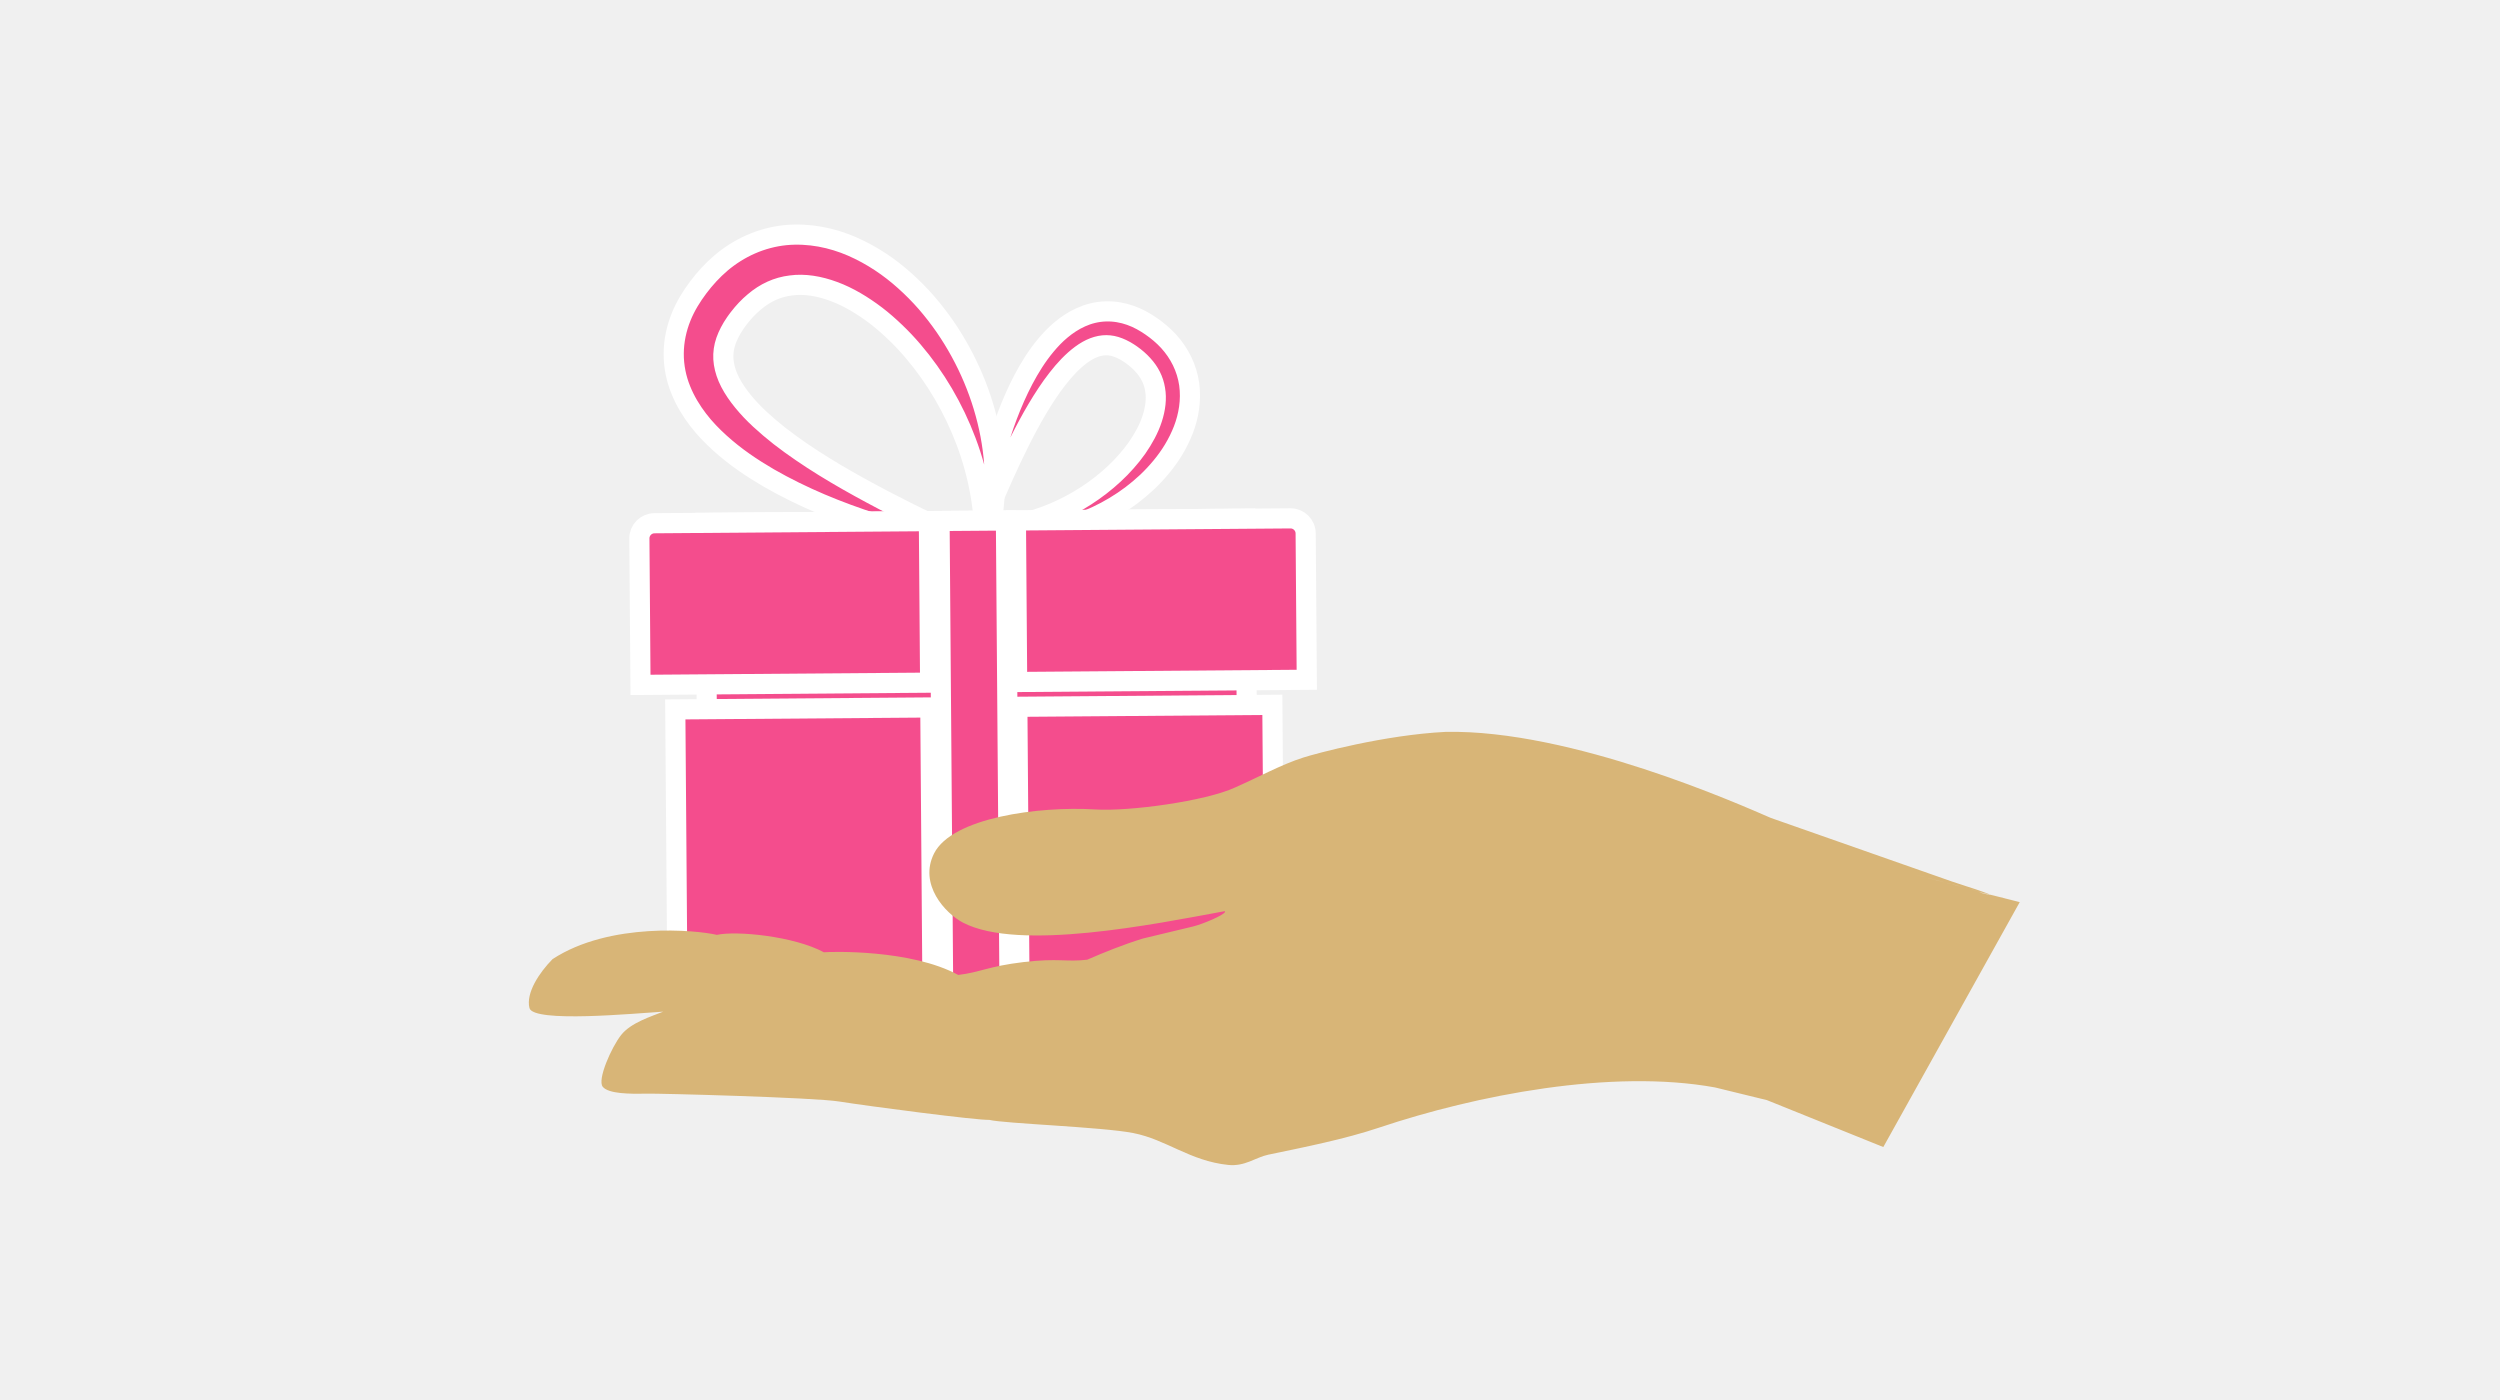
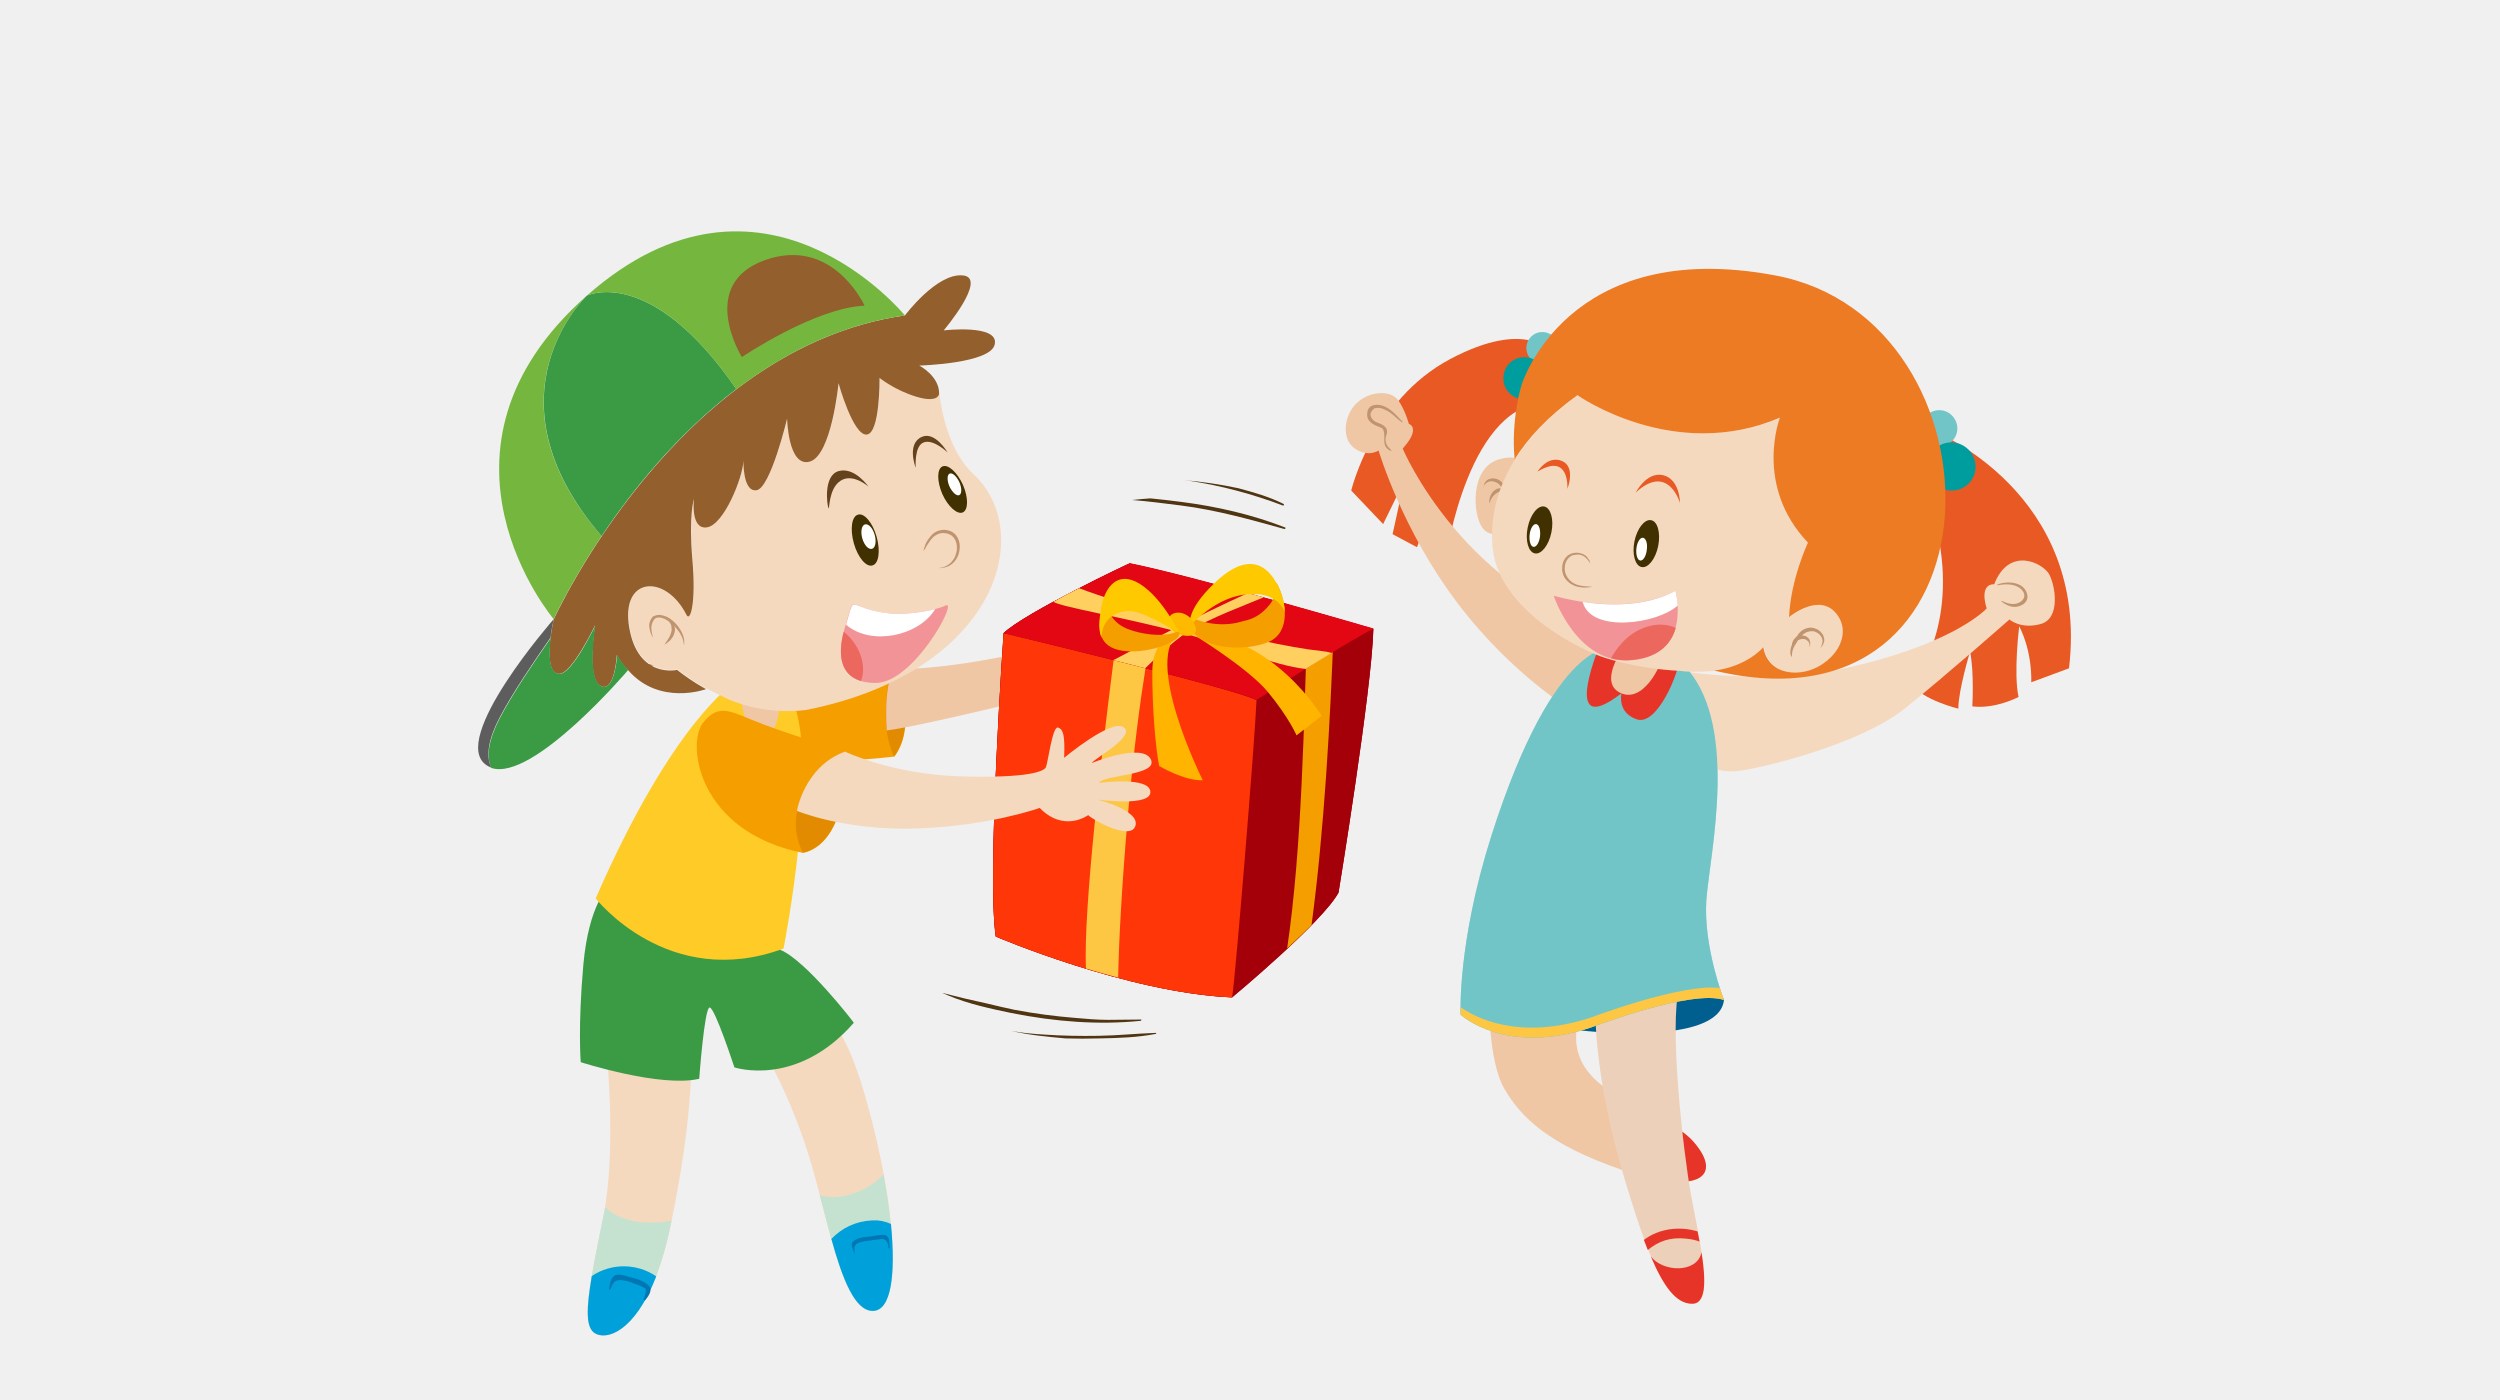
- <svg xmlns="http://www.w3.org/2000/svg" version="1.1" id="Layer_1" viewBox="0 0 768 430" enable-background="new 0 0 768 430" xml:space="preserve">
-   <g>
-     <path fill="#F44D8D" stroke="#FFFFFF" stroke-width="6.189" d="M301.328,162.352c0.343-3.939,0.968-7.843,1.715-11.725   c0.746-3.884,1.661-7.738,2.713-11.57c2.138-7.652,4.845-15.207,8.643-22.478c1.924-3.623,4.113-7.189,6.897-10.52   c1.391-1.663,2.915-3.289,4.693-4.755c1.768-1.469,3.77-2.819,6.062-3.852c2.279-1.042,4.888-1.699,7.545-1.787   c2.66-0.1,5.31,0.374,7.683,1.219c2.373,0.832,4.526,2.083,6.371,3.354c1.883,1.3,3.695,2.812,5.33,4.583   c1.621,1.778,3.046,3.823,4.14,6.067c1.096,2.242,1.848,4.676,2.198,7.133c0.678,4.943-0.159,9.795-1.792,14.032   c-1.657,4.25-3.997,8.024-6.744,11.337c-1.371,1.66-2.829,3.224-4.365,4.683c-1.547,1.45-3.161,2.806-4.832,4.072   c-6.702,5.03-14.34,8.604-22.32,10.457c-3.99,0.913-8.056,1.407-12.097,1.38C309.133,163.964,305.125,163.449,301.328,162.352z    M301.328,162.352c3.949-0.094,7.804-0.537,11.539-1.345c3.731-0.815,7.345-1.963,10.794-3.426   c6.896-2.915,13.211-6.978,18.532-11.921c1.332-1.23,2.594-2.523,3.774-3.869c1.187-1.339,2.305-2.723,3.312-4.16   c2.001-2.878,3.675-5.916,4.672-9.019c1.008-3.091,1.396-6.201,0.892-9.005c-0.449-2.811-1.736-5.346-3.778-7.548   c-1.002-1.114-2.189-2.141-3.508-3.074l-0.477-0.329l-0.526-0.344c-0.324-0.207-0.648-0.401-0.974-0.581   c-0.65-0.363-1.305-0.66-1.946-0.917c-2.585-1.019-4.99-1.009-7.614-0.019c-2.623,0.989-5.266,3.065-7.688,5.542   c-1.213,1.247-2.362,2.617-3.48,4.045c-1.122,1.426-2.193,2.927-3.217,4.477c-4.127,6.203-7.653,13.043-10.961,20.021   C307.368,147.873,304.327,155.056,301.328,162.352z" />
-     <path fill="#F44D8D" stroke="#FFFFFF" stroke-width="6.189" d="M302.473,168.699c-5.755-0.736-11.442-1.885-17.089-3.211   c-5.651-1.323-11.248-2.895-16.804-4.667c-11.093-3.59-22.009-8.008-32.445-14.01c-5.197-3.036-10.297-6.458-15.015-10.738   c-2.355-2.139-4.65-4.471-6.694-7.163c-2.048-2.682-3.91-5.696-5.287-9.118c-1.392-3.405-2.202-7.268-2.171-11.17   c0.011-3.904,0.864-7.762,2.243-11.192c1.362-3.429,3.322-6.512,5.296-9.142c2.02-2.685,4.344-5.251,7.037-7.542   c2.703-2.271,5.786-4.24,9.143-5.709c3.353-1.473,6.966-2.432,10.59-2.8c7.288-0.7,14.353,0.816,20.467,3.464   c6.134,2.681,11.527,6.336,16.223,10.562c2.353,2.109,4.559,4.338,6.606,6.679c2.035,2.354,3.927,4.801,5.684,7.325   c6.977,10.127,11.764,21.541,14.006,33.351c1.101,5.904,1.583,11.896,1.302,17.818   C305.303,157.351,304.308,163.197,302.473,168.699z M302.473,168.699c0.099-5.797-0.322-11.475-1.287-16.999   c-0.972-5.52-2.441-10.886-4.382-16.031c-3.863-10.286-9.445-19.786-16.377-27.882c-1.725-2.026-3.545-3.954-5.449-5.764   c-1.894-1.82-3.854-3.542-5.903-5.104c-4.102-3.104-8.456-5.74-12.947-7.386c-4.473-1.663-9.008-2.415-13.15-1.844   c-4.148,0.491-7.942,2.229-11.292,5.09c-1.692,1.404-3.27,3.084-4.714,4.962l-0.512,0.681l-0.536,0.751   c-0.321,0.462-0.625,0.927-0.909,1.393c-0.571,0.932-1.045,1.874-1.46,2.797c-1.648,3.731-1.776,7.259-0.481,11.164   c1.293,3.905,4.182,7.903,7.669,11.602c1.755,1.853,3.697,3.617,5.724,5.342c2.024,1.73,4.161,3.389,6.372,4.985   c8.85,6.42,18.67,11.995,28.706,17.261C281.604,158.983,291.955,163.869,302.473,168.699z" />
-     <rect x="217.208" y="159.98" transform="matrix(1 -0.0077 0.0077 1 -1.7659 2.3075)" fill="#F44D8D" stroke="#FFFFFF" stroke-width="6.189" width="165.875" height="143.091" />
-     <rect x="227.862" y="221.302" transform="matrix(-0.0077 -1 1 -0.0077 70.1809 532.6422)" fill="#F44D8D" stroke="#FFFFFF" stroke-width="6.189" width="143.026" height="20.395" />
-     <path fill="#F44D8D" stroke="#FFFFFF" stroke-width="6.189" d="M396.415,159.24l-84.327,0.647l0.38,49.622l88.976-0.683   l-0.345-44.973C401.08,161.288,398.979,159.22,396.415,159.24z" />
-     <path fill="#F44D8D" stroke="#FFFFFF" stroke-width="6.189" d="M313.187,302.973l73.696-0.564c2.566-0.02,4.627-2.119,4.607-4.686   l-0.622-81.199l-78.341,0.602L313.187,302.973z" />
-     <path fill="#F44D8D" stroke="#FFFFFF" stroke-width="6.189" d="M196.415,165.424l0.345,44.972l88.975-0.683l-0.38-49.622   l-84.326,0.646C198.464,160.758,196.396,162.859,196.415,165.424z" />
-     <path fill="#F44D8D" stroke="#FFFFFF" stroke-width="6.189" d="M208.07,299.131c0.02,2.564,2.12,4.633,4.685,4.613l73.698-0.564   l-0.659-85.85l-78.346,0.6L208.07,299.131z" />
-   </g>
-   <path fill-rule="evenodd" clip-rule="evenodd" fill="#D8B577" d="M578.553,352.371l41.904-75.234c-72.03-18.961,0.875,0.197,0,0  c-30.345-7.785,8.462,3.066-20.838-6.344c-18.539-6.502-37.091-13.021-55.632-19.533c-9.279-3.996-61.203-27.234-99.93-26.426  c-18.799,0.947-39.807,6.648-43.672,7.879c-6.837,2.174-13.988,6.146-20.986,9.207c-9.067,4.195-32.449,7.4-42.987,6.742  c-17.26-1.064-43.918,2.506-49.465,13.51c-4.782,9.467,3.389,18.422,8.939,21.291c17.19,8.873,58.628,0.459,80.397-3.562  c0.009,0.096,0.016,0.193,0.021,0.291c-0.533,1.018-6.621,3.604-9.632,4.385c-5.19,1.246-10.38,2.494-15.571,3.738  c-5.944,1.826-12.153,4.332-17.099,6.506c-6.518,0.771-8.749-0.557-19.569,0.727c-10.819,1.285-13.378,3.168-20.069,3.957  c-14.593-7.938-39.126-7.154-41.272-6.967c-9.229-4.979-26.953-6.674-32.873-5.344c-6.233-1.48-32.902-4.057-50.485,7.455  c-4.068,4.158-8.209,10.344-7.089,15s32.371,1.668,41.097,1.131c-3.596,1.438-9.966,3.389-12.946,7.191  c-2.98,3.801-7.397,13.768-5.619,15.906c1.779,2.139,8.214,2.201,13.133,2.09c4.077-0.102,51.737,1.178,59.425,2.408  c9.038,1.453,42.733,5.838,46.149,5.648c4.713,1.16,34.545,2.158,44.235,4.047c10.191,1.986,17.363,8.553,29.141,9.793  c5.189,0.555,8.434-2.324,12.386-3.15c11.039-2.303,23.378-4.74,34.034-8.311c29.721-9.957,71.33-18.119,103.166-12.344  c5.327,1.299,10.644,2.6,15.957,3.902" />
-   <path fill-rule="evenodd" clip-rule="evenodd" fill="#D8B577" d="M578.144,353.73" />
+ <svg xmlns="http://www.w3.org/2000/svg" viewBox="0 0 768 430">
+   <style>.a{fill:#F59E00;}.b{fill:#E28B00;}.c{fill:#F0C7A4;}.d{fill:#F4D9BF;}.e{fill:#C5E2D0;}.f{fill:#00A0DB;}.g{fill:#0077B3;}.h{fill:#3B9B45;}.i{fill:#A4000A;}.j{fill:#FDC744;}.k{fill:#FFD060;}.l{fill:#FFB500;}.m{fill:#FFC900;}.n{fill:#BF946F;}.o{fill:#925F2D;}.p{fill:#64421C;}.q{fill:#413000;}.r{fill:#FFF;}.s{fill:#75B73E;}.t{fill:#F29398;}.u{fill:#EC675E;}.v{fill:#E63528;}.w{fill:#E85924;}.x{fill:#72C5C7;}.y{fill:#009D9F;}.z{flood-color:white;flood-opacity:1;}.A{stop-color:#FFF;}.B{fill:#503513;}</style>
+   <path d="M274.8 205.5c0 0 7.6 16.6 0 26.9 0 0-32.6 4.2-36.6-2.6 -4-6.8 3-19.8 3-19.8L274.8 205.5z" class="a" />
+   <path d="M272.2 222.7c0.3 3.6 1.1 6.7 2.4 9.6 0.1 0 0.1 0 0.1 0 7.3-9.8 0.6-25.5 0-26.8 -0.3 0.3-0.5 0.7-0.7 1.1 -0.9 2.1-1.4 4.1-1.6 6.4C272.2 216.3 272 219.5 272.2 222.7z" class="b" />
+   <path d="M274.6 205.6c0 0 21.6 0.4 52-8.5l1.2 14.8c0 0-42.6 10.8-55.4 12.5C272.4 224.3 271.3 210.8 274.6 205.6z" class="c" />
+   <path d="M186.1 320.3c0 0 3.6 32.2-0.8 53.7 -4.4 21.5-6.8 33-2.5 35.6 4.4 2.6 16.7-1.6 23.3-33.6 6.7-32.1 6.2-48.9 6.2-48.9L186.1 320.3z" class="d" />
+   <path d="M185.9 370.8c-0.2 1.1-0.4 2.1-0.6 3.2 -4.4 21.5-6.8 33-2.5 35.6 4.4 2.6 16.7-1.6 23.3-33.6 0.1-0.4 0.1-0.7 0.2-1C198.9 376.3 190.7 375.6 185.9 370.8z" class="e" />
+   <path d="M181.8 392c-1.7 10.1-1.9 15.9 1 17.6 3.5 2.1 12-0.2 18.8-17.5C195.8 388.1 187.9 387.9 181.8 392z" class="f" />
+   <path d="M199.5 395.2c-1.1-1.5-3.9-2.4-5.7-2.8 -1.3-0.3-4.1-1.5-5.3-0.3 -1.1 1.1-1.1 2.4-1.4 3.9 0 0.2 0.2 0.2 0.3 0.1 0.3-0.4 0.5-1 0.7-1.4 0.9-1.9 2.7-1.5 4.3-1.2 1.3 0.3 2.5 0.9 3.8 1.3 0.7 0.3 1.4 0.6 2 1 0.6 0.4-0.3 2.9-0.5 3.3 -0.1 0.3 0.3 0.5 0.5 0.3C199 398.5 200.5 396.5 199.5 395.2z" class="g" />
+   <path d="M234.2 322.1c0.3 0.5 8.9 14.8 14.8 34.7 5.9 19.9 10.1 45.9 19.1 45.9s7.4-28.1 0-57.4c-7.4-29.4-12.5-30.4-12.5-30.4L234.2 322.1z" class="d" />
+   <path d="M264.3 365.8c-3.9 1.7-8.6 2.7-12.5 1.3 4.6 17.6 8.8 35.7 16.3 35.7 7.4 0 7.6-19 3.3-42.1C269.5 362.8 267.1 364.6 264.3 365.8z" class="e" />
+   <path d="M267.9 374.9c-5.3 0.3-9.3 2.4-12.5 5.7 3.4 12.3 7.2 22.1 12.7 22.1 5.7 0 7.1-11.1 5.6-26.7C272 375.2 270.1 374.8 267.9 374.9z" class="f" />
+   <path d="M272.3 379.6c-0.9-0.6-3.7 0.1-4.6 0.2 -1.6 0.2-4.1 0.3-5.4 1.4 -1.4 1.1-0.2 2.3 0.1 3.8 0 0.1 0.1 0.1 0.1 0 0.1-1.1-0.4-2.4 1-3.1 1.3-0.6 3-0.7 4.4-0.9 1-0.1 2-0.3 3-0.4 1.5-0.1 2 1.6 2.1 2.8 0 0.2 0.3 0.1 0.3 0C273.1 382.2 273.5 380.5 272.3 379.6z" class="g" />
+   <path d="M239.7 291.8l-1.5-9.5 -51.1-10c0 0-6.2 5.1-7.9 24.1 -1.7 19-0.8 29.9-0.8 29.9s24.6 7.9 36.4 5.1c0 0 1.6-21.9 3.2-21.9 1.6 0 7.6 18.4 7.6 18.4s19.1 6.4 36.7-13.7C262.4 314.2 247.5 294.9 239.7 291.8z" class="h" />
+   <path d="M308.3 194.5c0 0-5.2 74.9-2.4 93.2 0 0 40.4 17.3 72.6 18.7 0 0 27.8-23.1 32.7-32.2 0 0 10.3-62.8 10.7-81 0 0-54.2-15.9-74.9-20.1C347 173 314.9 188.2 308.3 194.5z" class="i" />
+   <path d="M308.3 194.5c0 0-5.2 74.9-2.4 93.2 0 0 40.4 17.3 72.6 18.7 0 0 27.8-23.1 32.7-32.2 0 0 10.3-62.8 10.7-81 0 0-54.2-15.9-74.9-20.1C347 173 314.9 188.2 308.3 194.5z" class="i" />
+   <path d="M308.3 194.5c0 0-5.2 74.9-2.4 93.2 0 0 40.4 17.3 72.6 18.7 1.1-6.8 7-79.1 7.5-91.3C379.2 211.5 308.3 194.5 308.3 194.5z" fill="#FF3607" />
+   <path d="M351.9 205.3c-3.3-0.8-6.6-1.7-9.8-2.5 -3.8 29.7-9.3 76.8-8.5 94.7l0 0c3.2 1 6.5 1.9 9.9 2.8 0.2-10.4 1-26.8 3-50C348.3 229.8 350.3 215.3 351.9 205.3z" class="j" />
+   <path d="M401.6 191c-1 29.9-1.6 69.6-6.2 100.4 2.6-2.4 5.1-4.9 7.5-7.2 3.9-29 5.8-63.2 6.8-91.1C407.6 192.5 403.9 191.7 401.6 191z" class="a" />
+   <path d="M308.3 194.5c0 0 70.9 17 77.7 20.5 0 0 28-18 36-21.9 0 0-54.2-15.9-74.9-20.1C347 173 314.9 188.2 308.3 194.5z" fill="#E30613" />
+   <path d="M406 200c-20.5-2.1-62.3-14.6-74.5-19.3 -2.6 1.3-5.3 2.7-7.9 4.2 3 1.7 21.1 4.6 39.9 9.6 13.9 3.8 27.9 10 37.6 11l0 0c2.6-1.6 5.4-3.3 8-4.9C408.1 200.3 407.1 200.1 406 200z" class="k" />
+   <path d="M383.3 182.2c-16.4 7.5-30.8 15.1-41.3 20.6 3.4 0.8 6.4 1.6 9.8 2.5 0.5-0.4 7.9-8 13.2-11.3 6.6-4.1 17.5-8.1 23.2-10.5C386.7 183.1 385 182.6 383.3 182.2z" class="k" />
+   <path d="M356.1 235.3c0 0 7.6 4.6 13.4 4.4 0 0-19.1-38.1-6.7-45.9 0 0-8.6 1.1-8.8 12.1C353.9 216.9 355 230.1 356.1 235.3z" class="l" />
+   <path d="M365.1 194c0 0 18.1 10.9 24.5 18.7 6.4 7.8 8.7 13.2 8.7 13.2l7.7-6C406 220 391.3 194.9 365.1 194z" class="l" />
+   <path d="M392.1 178.9c0 2.5-0.4 4.9-2.2 7 -2.1 2.6-4.7 4.3-8 4.9 -5.3 1.7-11.1 1.1-16.2-1.2 -0.2 1.2 0 1.8 0 1.8 1.1 8.2 16.6 9 24 5.8C396.5 194.3 395.4 184.9 392.1 178.9z" class="a" />
+   <path d="M384.3 182.5c5.5-0.2 8.9 2 10.4 5.5 -0.1-3.7-1.6-7.6-3.5-10.4 -4-5.7-9.9-6.5-18.4 1.8s-7.1 12.1-7.1 12.1C365.8 192.9 373 182.8 384.3 182.5z" class="m" />
+   <path d="M361.8 188.2c2-0.1 4.7 1.4 5.5 4.6 0.8 3.1-3.7 3.1-6.3 1.4C358.4 192.5 357.9 188.4 361.8 188.2z" fill="#FFBA00" />
+   <path d="M362 193.9c-3.9 1.8-9.7 1.2-13.9-0.1 -4.5-1.3-7.2-3.8-8.2-8.4 -0.2-1.1-0.3-2.2-0.1-3.2 -0.5 1.1-0.9 2.4-1.2 3.6 -0.9 5.1-2.5 12.1 5.1 13.9 7.5 1.8 20.1-2.6 18.5-5.5C362.1 194.2 362.1 194.1 362 193.9z" class="a" />
+   <path d="M362.1 194.2c0 0-4.9-10.4-11.9-14.8 -7-4.4-10.7 1.3-11.7 6.4 -0.6 3.2-1.4 7.2-0.1 10.1 0-0.2 0-0.4 0-0.6 0.4-5.1 4.4-8 9.5-7.5C352.2 188.2 362.5 194.9 362.1 194.2z" class="m" />
+   <path d="M206.5 198.1c0 0 0.1 0.8-0.3 1.9 -0.1 0.3-0.2 0.6-0.4 0.9 -0.2 0.3-0.3 0.6-0.6 0.9 -0.2 0.3-0.5 0.6-0.8 0.9 -0.3 0.3-0.6 0.5-0.9 0.8 -0.3 0.2-0.7 0.4-1.1 0.6 -0.4 0.1-0.7 0.3-1.1 0.4 -0.4 0.1-0.7 0.1-1 0.2 -0.3 0-0.7 0-0.9 0 -0.6 0-1.1-0.1-1.4-0.1 -0.3-0.1-0.5-0.1-0.5-0.1s0.2 0 0.5-0.1c0.3-0.1 0.8-0.1 1.3-0.3 0.3-0.1 0.6-0.1 0.9-0.2 0.3-0.1 0.6-0.2 0.9-0.3 0.3-0.1 0.6-0.3 0.9-0.4 0.3-0.2 0.6-0.3 0.9-0.5 0.3-0.2 0.6-0.4 0.8-0.6 0.1-0.1 0.3-0.2 0.4-0.3 0.1-0.1 0.2-0.2 0.3-0.4 0.2-0.2 0.4-0.5 0.6-0.7 0.2-0.3 0.3-0.5 0.5-0.7C206.2 198.9 206.5 198.1 206.5 198.1z" class="n" />
+   <path d="M225.3 210c0 0-18.7 11.8-42.3 66 0 0 22.2 28.5 57.7 15.4 0 0 11.9-60 1.9-78.3L225.3 210z" fill="#FECB27" />
+   <path d="M227.1 211.8c0 0 1.6 14.6 6.2 15.1 6.5 0.8 6.5-14 6.5-14L227.1 211.8z" class="c" />
+   <path d="M298.9 145.5c-9-8.4-10.3-24.7-10.3-24.7s-0.3 2.9-6.9 0.9c-6.7-2-11.4-5.8-11.4-5.8s0.2 17.1-4 17.4c-4.2 0.2-8.6-15.8-8.6-15.8s-2.1 22.2-8.8 24.1c-6.7 2-7-13.2-7-13.2s-5.1 21.3-9.4 22c-4.3 0.6-4-9.1-4-9.1 -0.2 5.2-6 19.7-11.2 20.5 -5.2 0.8-4-8.8-4-8.8s-1.7 5.1-0.5 18.7c1.2 13.7-0.7 19.2-1.8 17 -6.4-12.7-20.3-11.8-17.6 3.9 2.7 15.8 14.7 13 14.7 13 4.7 3.7 8.9 5.9 8.9 5.9l6.7 3.3c0 0 10.5 5 24 3.3C306.2 206.4 318.5 163.6 298.9 145.5z" class="d" />
+   <path d="M289.9 101.5c0 0 13.8-16.3 5.8-16.9 -8-0.7-17.7 12.3-17.7 12.3 -70.1 10-107.9 93.4-107.9 93.4s-3.8 16.4 1.6 16.7c3.9 0.2 11.1-14.9 11.1-14.9s-2.7 15.9 1.5 18.5c4.5 2.8 5.2-9.4 5.2-9.4s1.1 2.4 3.4 4.6c9.6 11.2 24 5.9 24 5.9s-4.2-2.2-8.9-5.9c0 0-12 2.8-14.7-13 -2.7-15.8 11.2-16.6 17.6-3.9 1.1 2.2 3-3.3 1.8-17 -1.2-13.7 0.5-18.7 0.5-18.7s-1.2 9.6 4 8.8c5.2-0.8 11-15.3 11.2-20.5 0 0-0.3 9.7 4 9.1 4.3-0.6 9.4-22 9.4-22s0.3 15.1 7 13.2c6.7-2 8.8-24.1 8.8-24.1s4.4 16 8.6 15.8c4.2-0.2 4-17.4 4-17.4s4.7 3.8 11.4 5.8c6.7 2 6.9-0.9 6.9-0.9 0.1-5.5-6.1-8.7-6.1-8.7s22.2-0.6 23.2-6.6C306.8 99.5 289.9 101.5 289.9 101.5z" class="o" />
+   <path d="M283.6 169.5c0 0 0.1-0.4 0.3-1.1 0.2-0.7 0.5-1.7 1.3-2.8 0.4-0.5 0.8-1.1 1.4-1.6 0.6-0.5 1.3-0.9 2.2-1.1 0.9-0.2 1.8-0.2 2.7 0.1 0.4 0.1 0.9 0.3 1.3 0.6 0.4 0.3 0.8 0.6 1 1 0.6 0.8 0.9 1.7 1 2.6 0.1 0.9 0 1.8-0.2 2.6 -0.4 1.6-1.4 3-2.5 3.7 -1.1 0.8-2.2 0.9-3 1 -0.4 0-0.7 0-0.9 0 -0.2 0-0.3 0-0.3 0s0.1 0 0.3 0c0.2 0 0.5 0 0.8-0.1 0.7-0.1 1.7-0.4 2.7-1.2 0.5-0.4 0.9-0.9 1.3-1.5 0.4-0.6 0.6-1.3 0.8-2 0.2-0.7 0.2-1.5 0.1-2.3s-0.4-1.5-0.8-2.1c-0.2-0.3-0.5-0.5-0.8-0.8 -0.3-0.2-0.6-0.3-1-0.5 -0.7-0.2-1.5-0.3-2.2-0.2 -0.7 0.1-1.3 0.4-1.9 0.8 -0.6 0.4-1 0.9-1.4 1.4 -0.7 1-1.3 1.9-1.6 2.6C283.7 169.1 283.6 169.5 283.6 169.5z" class="n" />
+   <path d="M200.7 196c0 0-0.2-0.3-0.5-0.8 -0.2-0.5-0.6-1.3-0.7-2.4 -0.1-0.5-0.1-1.1 0.1-1.7 0.2-0.6 0.5-1.2 1-1.7l0.1-0.1 0 0 0.1 0 0.1 0 0.2-0.1c0.2-0.1 0.4-0.2 0.6-0.2 0.4-0.1 0.8-0.1 1.1-0.1 0.7 0.1 1.4 0.3 2.1 0.6 2.5 1.3 4.2 3.7 4.9 5.6 0.4 1 0.4 1.8 0.4 2.4 0 0.3 0 0.5-0.1 0.7 0 0.2 0 0.2 0 0.2s0-0.3-0.1-0.9c0-0.3-0.1-0.6-0.2-1 -0.1-0.4-0.3-0.8-0.5-1.2 -0.4-0.9-1.1-1.8-1.9-2.7 -0.8-0.9-1.8-1.7-2.9-2.3 -0.5-0.3-1.1-0.5-1.7-0.6 -0.3 0-0.6 0-0.8 0 -0.1 0-0.2 0.1-0.3 0.1l-0.2 0.1 -0.1 0c0 0 0 0 0 0l0 0 -0.1 0.1c-0.4 0.3-0.7 0.8-0.9 1.3 -0.2 0.5-0.3 1-0.3 1.5 0 1 0.2 1.8 0.3 2.3C200.6 195.7 200.7 196 200.7 196z" class="n" />
+   <path d="M204.1 198c0 0 0.4-0.5 0.9-1.3 0.5-0.7 1.1-1.8 1.3-2.9 0-0.3 0.1-0.5 0-0.8 0-0.3-0.1-0.5-0.1-0.8 0-0.3-0.2-0.5-0.3-0.7 -0.1-0.2-0.3-0.4-0.4-0.6 -0.1-0.2-0.2-0.4-0.4-0.5 -0.1-0.1-0.2-0.3-0.3-0.4 -0.2-0.2-0.3-0.3-0.3-0.3s0.1 0.1 0.4 0.2c0.2 0.1 0.6 0.3 1 0.6 0.2 0.2 0.4 0.3 0.6 0.6 0.2 0.2 0.4 0.5 0.5 0.8 0.1 0.3 0.3 0.6 0.3 1 0.1 0.4 0 0.7 0 1.1 -0.1 0.3-0.2 0.7-0.3 1 -0.1 0.3-0.3 0.6-0.5 0.9 -0.2 0.3-0.4 0.5-0.5 0.7 -0.2 0.2-0.4 0.4-0.6 0.5C204.7 197.8 204.1 198 204.1 198z" class="n" />
+   <path d="M266.8 149.5c0 0-4.2-6.1-9.1-4.8 -4.9 1.3-3.6 10.6-3.2 11.4 0.4 0.8-0.1-5.9 3.7-8.4C262 145.2 266.8 149.5 266.8 149.5z" class="p" />
+   <path d="M281.3 143.7c0 0-2.9-7.4 1.9-9.5 4.1-1.8 7.9 4.8 7.9 4.8s-4.3-4.2-7.3-3.1C280.8 136.9 281.3 143.7 281.3 143.7z" class="p" />
+   <path d="M269.3 164.9c1.2 4.3 0.7 8.3-1.3 8.8 -1.9 0.6-4.5-2.5-5.7-6.8 -1.2-4.3-0.7-8.3 1.3-8.8C265.5 157.5 268.1 160.6 269.3 164.9z" class="q" />
+   <path d="M268.7 164.3c0.6 2.1 0.2 4-0.8 4.3 -1.1 0.3-2.4-1.1-3-3.2 -0.6-2.1-0.2-4 0.8-4.3C266.8 160.8 268.1 162.2 268.7 164.3z" class="r" />
+   <path d="M295.8 148.9c1.7 3.9 1.7 7.7 0 8.5 -1.7 0.8-4.6-1.8-6.3-5.6 -1.7-3.9-1.7-7.7 0-8.5C291.2 142.5 294 145 295.8 148.9z" class="q" />
+   <path d="M294.7 148.1c0.8 1.8 0.8 3.6 0 4 -0.8 0.4-2.1-0.8-3-2.6 -0.8-1.8-0.8-3.6 0-4C292.5 145.1 293.8 146.2 294.7 148.1z" class="r" />
+   <path d="M180.3 90.8c-54 47.7-10.2 99.4-10.2 99.4s5-11 14.7-25.5C147.6 121.6 180.3 90.8 180.3 90.8z" class="s" />
+   <path d="M180.3 90.8c0 0-32.6 30.7 4.5 73.9 9.4-14.1 23.3-31.4 41.4-45.2C199.8 81.2 180.3 90.8 180.3 90.8z" class="h" />
+   <path d="M180.3 90.8c0 0 19.6-9.6 45.9 28.8 14.6-11.1 31.9-19.9 51.8-22.7C277.9 96.9 234.3 43.1 180.3 90.8z" class="s" />
+   <path d="M227.9 109.7c0 0 22.3-15.1 37.7-15.8 0 0-9.7-21.4-30.6-14C214.1 87.4 227.9 109.7 227.9 109.7z" class="o" />
+   <path d="M193 205.8c-2.3-2.3-3.4-4.6-3.4-4.6s-0.8 12.1-5.2 9.4c-4.1-2.6-1.5-18.5-1.5-18.5s-7.2 15.2-11.1 14.9c-3.3-0.2-3.2-6.3-2.6-11 -5.1 7.3-11.6 16.9-15.5 24.3 -3.4 6.4-4.5 11.9-2.8 15.6C163.7 240.3 193 205.8 193 205.8z" class="h" />
+   <path d="M153.6 220.2c3.9-7.4 10.4-17 15.5-24.3 0.4-3.1 1-5.7 1-5.7s-32.5 37.1-20.6 44.9c0.4 0.3 0.9 0.5 1.4 0.7C149.1 232.1 150.2 226.6 153.6 220.2z" fill="#5D5D5D" />
+   <path d="M273.6 188.5c3.9 0.4 12.9-0.6 16.9-2.5 4-1.9-9.8 23.8-21.5 23.8 -11.7 0-11.9-9.1-9.4-17.2C263.1 181.1 259.4 187.1 273.6 188.5z" class="t" />
+   <path d="M287.3 187.1c-4.5 1.2-10.6 1.7-13.6 1.4 -13.9-1.4-10.7-7-13.8 3.4C267.5 198.5 282.2 195.5 287.3 187.1z" class="r" />
+   <path d="M264.5 209.2c2-5.2-0.9-11.7-5.3-15.1C257.5 200.5 257.8 207.2 264.5 209.2z" class="u" />
+   <path d="M259.6 230.9c0 0-15.3-4.7-24.9-8.3 -9.7-3.6-13.5-7.1-18.7-0.6s-1.6 33.5 30.6 40C246.6 262 260.9 260.9 259.6 230.9z" class="a" />
+   <path d="M245.2 247.6c-1.4 5.3-0.7 10.1 1.4 14.3 0 0 0 0 0 0 0 0 14.1-1.1 13-30.8C252.2 233.4 247.2 240.2 245.2 247.6z" class="b" />
+   <path d="M259.6 230.9c0 0 14.5 7 35.6 7.6s25.5-1.6 26.1-2.8 2-12.7 3.7-12.2c1.6 0.5 2.2 2.2 1.9 9.3 0 0 14.5-12.1 18.3-9.4 3.8 2.8-9.2 9.7-9.8 11 0 0 15.4-6.3 18.1-1.2 2.6 5.1-14.3 4.7-15.9 7.3 0 0 15.5-2.1 15.8 2.7 0.3 4.8-16.4 2.4-16.4 2.4s13.3 3.3 11.8 8.1c-1.5 4.8-13.7-2.2-14.5-3.3 0 0-7.4 5.5-14.9-2.2 0 0-15.3 5.5-37.5 6.3 -22.3 0.8-37.1-5.4-37.1-5.4S247.1 235.4 259.6 230.9z" class="d" />
+   <path d="M507.9 300.7c-8.6 2.7-47.9 11.9-21.8 15.9 0 0 42 4.9 43.5-9.4 0 0 0-0.1-0.1-0.3C527.3 302.8 521.9 296.2 507.9 300.7z" fill="#005F8F" />
+   <path d="M457.4 306.3c0 0-0.3 19.7 4.8 28.3s13.2 16.9 36.1 24.8c22.9 7.9 31.4 2.4 21.9-8.6 -9.5-10.9-40.8-14.2-35.4-37.1L457.4 306.3z" class="c" />
+   <path d="M520.3 350.8c-2.3-2.7-6-4.9-10-7 0.3 0.4 0.5 0.9 0.8 1.4 1.3 2.7 3.2 6.9 1.8 9.9 -2.1 4.8-7.2 6-11.9 5.1C521.8 366.8 529.4 361.3 520.3 350.8z" class="v" />
+   <path d="M490.1 311c0 0-0.3 19 7.9 47.5 8.3 28.5 13.9 41.6 21.5 42 7.6 0.5 2.5-19.5 0-33.3 -2.5-13.9-6.8-52.4-3.6-63.9L490.1 311z" fill="#EDD0B9" />
+   <path d="M517.8 380.5c1.5 0.1 2.9 0.4 4.3 0.9 -0.2-1-0.4-2.1-0.6-3.1 -5.5-1.7-11.9-0.9-16.5 2.6 0.4 1.1 0.8 2.1 1.2 3.1C509.5 381.3 513.1 380 517.8 380.5z" class="v" />
+   <path d="M522.7 384.7c-1.3 6.6-12.1 6.1-15.6 1.2 4.1 9.7 7.9 14.4 12.4 14.6C524.2 400.9 524.1 393.6 522.7 384.7z" class="v" />
+   <path d="M495.7 198.9c0 0-17.8-3.9-37.5 57.7 -10.6 33.3-9.5 55.1-9.5 55.1s13.7 12.8 40.2 3.9c0 0 30.7-11.8 40.7-8.4 0 0-6.4-16.5-5.4-30.8 1.1-14.4 10.6-55.5-7.6-72.7C516.7 203.6 503.8 197.8 495.7 198.9z" style="fill:#72C5C7;opacity:0.5" />
+   <path d="M476.6 108.3c0 0-7.3-10.6-31.1 2 -23.8 12.6-30.4 40.4-30.4 40.4l9.8 10.3 6.5-13.3 -3.6 16.4 7.5 4 3.3-9.2 -0.8 10.4 6.4 2c0 0 7-49.2 32.4-47.6L476.6 108.3z" class="w" />
+   <path d="M593.8 132.3c0 0 48.2 18.9 41.8 73l-11.6 4.3c0 0 0.5-9-3.7-17.2 0 0-1.8 14.5-0.2 21.7 0 0-7.1 3.8-14.2 2.9 0 0 0.6-10.6-0.7-16.8 0 0-3.6 11.8-3.6 17.5 0 0-10.8-2.6-14.4-7.5 0 0 13.7-15.4 8.5-44.2C595.7 166 600.3 152 593.8 132.3z" class="w" />
+   <path d="M601.3 131.6c0 3.1-2.5 5.5-5.6 5.5 -3.1 0-5.5-2.5-5.5-5.6 0-3.1 2.5-5.5 5.6-5.5C598.8 126 601.3 128.6 601.3 131.6z" class="x" />
+   <path d="M606.9 143.4c0 4.1-3.4 7.4-7.5 7.3 -4.1 0-7.4-3.4-7.3-7.5 0-4.1 3.4-7.4 7.5-7.3C603.6 136 606.9 139.3 606.9 143.4z" class="y" />
+   <circle cx="473.8" cy="106.9" r="4.9" class="x" />
+   <path d="M462 114.8c-0.8 3.5 1.4 7 4.9 7.7 3.5 0.8 7-1.4 7.7-4.9 0.8-3.5-1.4-7-4.9-7.7C466.2 109.1 462.7 111.3 462 114.8z" class="y" />
+   <path d="M516.1 206.1c0 0-1.1 9.4 1.1 18.4 2.2 9 8.5 13.4 17.2 12.3 8.6-1.2 37.5-8.5 50.7-19.1 13.2-10.6 32.2-27.4 32.2-27.4s3.4 3.1 9.6 1.4c6.2-1.7 4.5-11.8 2.6-15.3 -2-3.5-12.3-8.7-16.9 3.1 0 0-4.7-0.6-2.3 7.4 0 0-8.9 10.1-40.1 17.6C543.9 210.9 516.1 206.1 516.1 206.1z" class="d" />
+   <path d="M622.7 182.4c-1-3.7-6-4-9-2.9 -0.2 0.1-0.1 0.4 0.1 0.3 2.3-0.5 5.4-0.5 7.2 1.3 1.4 1.4 1.1 3.1-0.7 4 -1.7 0.9-3.7 0.3-5.3-0.5 -0.1-0.1-0.2 0.1-0.1 0.2 1.5 1.2 3.5 2.1 5.4 1.4C622 185.7 623.3 184.3 622.7 182.4z" class="n" />
+   <path d="M484.3 219.1c0 0-19.2-10.9-36.6-33.9 -17-22.4-24.1-46.5-24.2-46.8 0 0-3.2 2.2-7.3-0.6 -4.1-2.8-3.5-10 0.5-13.9 4-3.9 10.5-4.1 12.8-1 2.2 3.1 3.3 7.3 3.3 7.3s3.9 1.2-1.9 7.6c0 0 18.7 44.7 67.2 57.8L484.3 219.1z" class="c" />
+   <path d="M430.8 129.5c-1.7-1.8-3.9-4.4-6.5-5 -2.3-0.5-4.3 0.2-4.3 2.8 -0.1 2.5 2.5 3.4 4.3 4.1 1.4 0.6 0.8 3.5 1 4.7 0.2 1.2 0.8 1.9 1.9 2.4 0.1 0.1 0.3-0.1 0.2-0.2 -1.2-1.1-2-2.2-1.7-3.9 0.1-0.6 0.4-1.1 0.4-1.7 0.1-1.2-0.9-2-1.8-2.4 -1-0.5-1.7-0.5-2.5-1.3 -1.2-1.3-1-2.5 0.5-3.6 1.1-0.2 2.1-0.1 3 0.4 2.1 0.8 3.5 2.6 5.3 3.9C430.8 129.8 431 129.6 430.8 129.5z" class="n" />
+   <path d="M495.7 198.9c0 0-17.8-3.9-37.5 57.7 -10.6 33.3-9.5 55.1-9.5 55.1s13.7 12.8 40.2 3.9c0 0 30.7-11.8 40.7-8.4 0 0-6.4-16.5-5.4-30.8 1.1-14.4 10.6-55.5-7.6-72.7C516.7 203.6 503.8 197.8 495.7 198.9z" class="x" />
+   <path d="M489 312.5c-22.9 7.6-36.5-0.4-40.3-3.1 0 1.5 0 2.3 0 2.3s13.7 12.8 40.2 3.9c0 0 30.7-11.8 40.7-8.4 0 0-0.5-1.4-1.3-3.7C516.4 302.1 489 312.5 489 312.5z" class="j" />
+   <path d="M492 196.8c0 0-13.5 31.3 6.1 16.2 0 0-1.4 6 4.8 8 6.2 2 12.9-14.2 13.2-19.3C516.4 196.5 493.5 193.1 492 196.8z" class="v" />
+   <path d="M498.8 198.9c0 0-8.2 11-0.7 14.1s13.4-11 12.6-12.3S498.8 198.9 498.8 198.9z" class="c" />
+   <path d="M460.2 141.2c-8.6 2.8-7.8 16.6-4.9 20.8 1.9 2.7 4.8 2.4 7.2 1.1 1.1-4.7 3.3-10.2 7.3-15.9l0 0c-0.1-1.2-0.1-2.3 0-3.5C468.7 142 466.1 139.3 460.2 141.2z" class="c" />
+   <path d="M455.7 150c0 0 0-0.1 0-0.2 0-0.1 0-0.3 0.1-0.5 0-0.2 0.1-0.5 0.2-0.7 0.1-0.3 0.3-0.6 0.6-0.9 0.3-0.3 0.7-0.5 1.1-0.6 0.4-0.1 0.9-0.2 1.4-0.1 1 0.1 2 0.7 2.6 1.5 0.7 0.8 1 1.8 1.1 2.8 0.1 1 0 1.8-0.2 2.5 -0.1 0.4-0.2 0.7-0.3 1 -0.1 0.3-0.2 0.5-0.3 0.7 -0.2 0.4-0.3 0.6-0.3 0.6s0-0.2 0.1-0.6c0.1-0.2 0.1-0.5 0.1-0.7 0.1-0.3 0.1-0.6 0.1-1 0.1-0.7 0.1-1.5-0.1-2.3 -0.2-0.8-0.5-1.7-1-2.3 -0.5-0.7-1.3-1.1-2.1-1.3 -0.8-0.2-1.5 0-2.1 0.4 -0.5 0.4-0.9 0.9-1 1.2C455.8 149.8 455.7 150 455.7 150z" class="n" />
+   <path d="M457.5 154.6c0 0 0-0.1 0-0.4 0-0.2 0-0.6 0.1-1 0-0.2 0.1-0.4 0.2-0.7 0.1-0.2 0.2-0.5 0.3-0.7 0.1-0.2 0.3-0.4 0.5-0.7 0.2-0.2 0.4-0.4 0.7-0.6 0.2-0.2 0.5-0.3 0.8-0.4 0.3-0.1 0.6-0.1 0.9-0.1 0.1 0 0.3 0 0.4 0 0.1 0 0.3 0.1 0.4 0.1 0.3 0.1 0.5 0.3 0.6 0.5 0.1 0.2 0.2 0.4 0.3 0.6 0 0.2 0.1 0.3 0.1 0.4 0 0.2 0 0.4 0 0.4s-0.1-0.1-0.1-0.3c0-0.1-0.1-0.2-0.2-0.3 -0.1-0.1-0.2-0.2-0.3-0.3 -0.1-0.1-0.3-0.2-0.5-0.2 -0.1 0-0.2 0-0.3 0 -0.1 0-0.2 0-0.3 0 -0.2 0-0.4 0.1-0.6 0.2 -0.2 0.1-0.4 0.2-0.6 0.3 -0.2 0.1-0.4 0.3-0.6 0.4 -0.1 0.2-0.3 0.3-0.5 0.5 -0.1 0.2-0.3 0.3-0.4 0.5 -0.1 0.2-0.2 0.3-0.3 0.5 -0.1 0.2-0.2 0.3-0.2 0.5 -0.1 0.2-0.1 0.3-0.2 0.4C457.5 154.5 457.5 154.6 457.5 154.6z" class="n" />
+   <path d="M541.9 198.8c0 0 0.6 7.9 10 7.8 9.4-0.1 18.1-10.1 12.8-17.6 -5.3-7.5-14.9 0.6-14.9 0.6 0.5-11.6 5.8-22.9 5.8-22.9 -16.7-17.6-8.6-38.4-8.6-38.4 -32.7 14-62.2-6.9-62.2-6.9 -34.1 24.1-25.5 51-25.5 51 5.6 19.3 32.3 29.2 32.3 29.2s10.1 3.8 24.6 4.5c3.5 0.6 10.7 0 10.7 0C537 204.7 541.9 198.8 541.9 198.8z" class="d" />
+   <path d="M545.3 84.6c-64.1-12-77.9 33.7-77.9 33.7s-3.3 10.7-2.1 22.8l0 0c4-6.4 10.1-13.1 19.3-19.7 0 0 29.5 20.9 62.2 6.9 0 0-8.1 20.8 8.6 38.4 0 0-5.3 11.2-5.8 22.9 0 0 9.6-8.1 14.9-0.6 5.3 7.5-3.4 17.5-12.8 17.6 -9.3 0.1-10-7.8-10-7.8s-4.8 5.9-15.1 7.2C618.1 227.9 617.8 98.1 545.3 84.6z" fill="#ED7B24" />
+   <path d="M550.3 201.6c0 0-0.1-0.1-0.1-0.2 -0.1-0.1-0.1-0.3-0.2-0.6 0-0.3 0-0.6 0-1 0.1-0.4 0.1-0.8 0.3-1.3 0.1-0.2 0.2-0.5 0.3-0.7 0.1-0.2 0.2-0.5 0.4-0.7 0.1-0.2 0.3-0.5 0.4-0.8 0.2-0.2 0.3-0.5 0.5-0.7 0.2-0.2 0.4-0.5 0.5-0.7l0.1-0.2 0 0 0 0 0 0 0 0 0.1-0.1 0.3-0.3c0.1-0.1 0.2-0.2 0.3-0.3l0.4-0.3c0.1-0.1 0.3-0.2 0.4-0.3l0.5-0.2c0.6-0.3 1.3-0.4 2-0.4 0.7 0.1 1.3 0.3 1.9 0.6l0.4 0.3 0.4 0.3c0.2 0.2 0.4 0.5 0.6 0.7 0.2 0.2 0.3 0.5 0.4 0.8 0.1 0.3 0.1 0.5 0.2 0.8 0 0.3 0 0.5 0 0.7 -0.1 0.2-0.1 0.4-0.2 0.6 -0.1 0.4-0.3 0.7-0.5 0.9 -0.4 0.4-0.6 0.7-0.6 0.7s0.2-0.3 0.4-0.7c0.1-0.3 0.2-0.6 0.3-0.9 0-0.2 0-0.4 0.1-0.6 0-0.2 0-0.4-0.1-0.6 -0.1-0.2-0.1-0.4-0.2-0.6 -0.1-0.2-0.2-0.4-0.4-0.6 -0.2-0.2-0.3-0.4-0.5-0.5l-0.3-0.2 -0.3-0.2c-0.5-0.3-1-0.4-1.5-0.4 -0.5 0-1.1 0.1-1.6 0.3l-0.4 0.2c-0.1 0.1-0.2 0.2-0.3 0.2l-0.3 0.2c-0.1 0.1-0.2 0.2-0.3 0.3l-0.3 0.3 -0.1 0.1 0 0 0 0c0-0.1 0 0 0 0l0 0 0 0 -0.1 0.2c-0.2 0.2-0.4 0.5-0.6 0.7 -0.2 0.2-0.4 0.4-0.5 0.7 -0.1 0.2-0.3 0.5-0.4 0.7 -0.1 0.2-0.3 0.4-0.4 0.6 -0.1 0.2-0.2 0.4-0.3 0.6 -0.2 0.4-0.3 0.8-0.4 1.2 -0.1 0.4-0.1 0.7-0.1 1 0 0.3 0 0.5 0 0.6C550.2 201.6 550.3 201.6 550.3 201.6z" class="n" />
+   <path d="M550.5 198.4c0 0 0-0.1 0-0.4 0-0.1 0-0.3 0.1-0.5 0.1-0.2 0.1-0.4 0.2-0.6 0.1-0.2 0.2-0.4 0.4-0.6 0.2-0.2 0.4-0.4 0.6-0.6 0.3-0.2 0.5-0.3 0.8-0.4 0.3-0.1 0.6-0.1 1-0.1 0.3 0 0.7 0.1 1 0.2 0.2 0 0.3 0.1 0.4 0.2 0.1 0.1 0.3 0.2 0.4 0.3 0.1 0.1 0.2 0.2 0.3 0.3 0.1 0.1 0.1 0.3 0.2 0.4 0.1 0.3 0.1 0.5 0.2 0.8 0 0.2 0 0.4 0 0.6 0 0.2-0.1 0.3-0.1 0.5 -0.1 0.2-0.1 0.4-0.1 0.4s0-0.1 0-0.4c0-0.1 0-0.3 0-0.4 0-0.2-0.1-0.3-0.1-0.5 -0.1-0.2-0.1-0.4-0.3-0.5 -0.1-0.1-0.1-0.2-0.2-0.2 -0.1-0.1-0.2-0.1-0.2-0.2 -0.1-0.1-0.2-0.1-0.3-0.2s-0.2-0.1-0.3-0.1c-0.2-0.1-0.5-0.1-0.7-0.1 -0.2 0-0.5 0-0.7 0.1 -0.2 0.1-0.5 0.1-0.7 0.2 -0.2 0.1-0.4 0.2-0.6 0.4 -0.2 0.1-0.3 0.3-0.5 0.4 -0.1 0.1-0.2 0.3-0.3 0.4 -0.1 0.1-0.2 0.3-0.2 0.4C550.6 198.3 550.5 198.4 550.5 198.4z" class="n" />
+   <path d="M488.5 173.2c0 0-0.1-0.4-0.5-0.9 -0.4-0.5-1-1.3-2-1.7 -0.5-0.2-1.1-0.3-1.7-0.2 -0.3 0-0.6 0.1-0.9 0.1 -0.4 0.1-0.6 0.2-0.9 0.4 -1.1 0.7-1.8 2.1-1.8 3.5 -0.1 1.4 0.5 2.8 1.5 3.8 0.9 1 2.2 1.5 3.3 1.7 0.5 0.1 1.1 0.2 1.5 0.2 0.5 0.1 0.9 0 1.2 0.1 0.7 0 1.1 0 1.1 0s-0.4 0.1-1 0.2c-0.3 0-0.7 0.1-1.2 0.1 -0.5 0-1 0-1.6-0.1 -0.6-0.1-1.2-0.2-1.9-0.5 -0.6-0.3-1.3-0.6-1.9-1.2 -0.6-0.5-1.1-1.2-1.4-1.9 -0.3-0.8-0.5-1.6-0.4-2.4 0-0.8 0.2-1.7 0.6-2.4 0.4-0.7 1-1.4 1.7-1.7 0.3-0.2 0.8-0.3 1.1-0.4 0.4-0.1 0.7-0.1 1.1-0.1 0.7 0 1.4 0.2 1.9 0.4 0.6 0.3 1 0.6 1.3 1 0.3 0.4 0.5 0.7 0.7 1C488.5 172.8 488.5 173.2 488.5 173.2z" class="n" />
+   <path d="M472.3 144.9c0 0 3.1-5.1 7.5-3.3 4.4 1.8 1.7 8.6 1.7 8.6S482.3 138.8 472.3 144.9z" class="w" />
+   <path d="M502.5 151.3c0 0 3.4-6.6 8.5-5.3 5.1 1.3 5.1 8.5 5.1 8.5S512.5 142.1 502.5 151.3z" class="w" />
+   <path d="M509.4 167.7c-0.8 4-3.1 6.9-5.1 6.5 -2-0.4-3-4-2.2-7.9s3.1-6.9 5.1-6.5C509.2 160.1 510.2 163.7 509.4 167.7z" class="q" />
+   <path d="M505.9 168.9c-0.2 1.9-1.1 3.4-2 3.3s-1.4-1.8-1.2-3.7c0.2-1.9 1.1-3.4 2-3.3C505.6 165.3 506.2 166.9 505.9 168.9z" class="r" />
+   <path d="M476.6 163.5c-0.8 4-3.1 6.9-5.1 6.5 -2-0.4-3-4-2.2-7.9 0.8-4 3.1-6.9 5.1-6.5C476.4 156 477.4 159.6 476.6 163.5z" class="q" />
+   <path d="M473.1 164.7c-0.2 1.9-1.1 3.4-2 3.3 -0.9-0.1-1.4-1.8-1.2-3.7 0.2-1.9 1.1-3.4 2-3.3C472.8 161.1 473.3 162.8 473.1 164.7z" class="r" />
+   <path d="M477.3 183c0 0 21.9 6.8 37.4-1.5 0 0 5.3 19.4-13.1 21.3C484.4 204.6 477.3 183 477.3 183z" class="t" />
+   <path d="M515.4 186c-0.2-2.6-0.7-4.5-0.7-4.5 -9.2 5-20.7 4.6-28.5 3.4C488.7 194.6 509.2 191.7 515.4 186z" class="r" />
+   <path d="M498.2 197.6c-1.3 1.4-2.4 3-3.3 4.6 2.1 0.6 4.3 0.8 6.8 0.5 8.3-0.9 11.8-5.2 13.1-9.8C509.2 190.3 502.2 193 498.2 197.6z" class="u" />
+   <defs>
+     <filter filterUnits="userSpaceOnUse" x="450.6" y="163.2" width="4.2" height="3.1">
+       <feFlood result="back" class="z" />
+       <feBlend in="SourceGraphic" in2="back" mode="normal" />
+     </filter>
+   </defs>
+   <mask maskUnits="userSpaceOnUse" x="450.6" y="163.2" width="4.2" height="3.1">
+     <g filter="url(#Adobe_OpacityMaskFilter)">
+       <defs>
+         <filter filterUnits="userSpaceOnUse" x="450.6" y="163.2" width="4.2" height="3.1">
+           <feFlood result="back" class="z" />
+           <feBlend in="SourceGraphic" in2="back" mode="normal" />
+         </filter>
+       </defs>
+       <mask maskUnits="userSpaceOnUse" x="450.6" y="163.2" width="4.2" height="3.1" />
+       <radialGradient cx="506.3" cy="68.5" r="7.7" gradientTransform="matrix(0.9246 0.3813 -0.3813 0.9246 15.0548 -94.4009)" gradientUnits="userSpaceOnUse">
+         <stop offset="0" class="A" />
+         <stop offset="0.086" stop-color="#F4F4F4" />
+         <stop offset="0.235" stop-color="#D8D8D8" />
+         <stop offset="0.431" stop-color="#A9A9A9" />
+         <stop offset="0.664" stop-color="#696969" />
+         <stop offset="0.927" stop-color="#181818" />
+         <stop offset="1" stop-color="#000" />
+       </radialGradient>
+       <path mask="url(#SVGID_1_)" d="M454.2 163.2c-3.8 0.3-3.6 3.1-3.6 3.1s1.7-0.5 4.2-0.7C454.6 164.7 454.4 163.9 454.2 163.2z" fill="url(#SVGID_2_)" />
+     </g>
+   </mask>
+   <radialGradient cx="506.3" cy="68.5" r="7.7" gradientTransform="matrix(0.9246 0.3813 -0.3813 0.9246 15.0548 -94.4009)" gradientUnits="userSpaceOnUse">
+     <stop offset="0" class="A" />
+     <stop offset="1" class="A" />
+   </radialGradient>
+   <path d="M454.2 163.2c-3.8 0.3-3.6 3.1-3.6 3.1s1.7-0.5 4.2-0.7C454.6 164.7 454.4 163.9 454.2 163.2z" style="fill:url(#SVGID_3_);opacity:0.7" />
+   <path d="M327.3 319c3.5 0.1 7 0.1 10.5 0 5.8-0.1 11.8-0.3 17.3-1.4 0.2 0 0.1-0.3-0.1-0.3 -5.8 0.2-11.5 0.8-17.4 0.9 -5.7 0.1-11.4 0-17.1-0.4 -3.3-0.2-6.6-0.5-9.8-1.1C316.2 318 321.9 318.5 327.3 319z" class="B" />
+   <path d="M350.4 313.2c-3.3 0-6.6 0.1-9.9 0.1 -3.4 0-6.8-0.3-10.2-0.6 -6.2-0.5-12.4-1.3-18.7-2.5 -2.8-0.6-5.5-1.2-8.3-1.9 -4.7-1-9.3-2.1-13.9-3.3 0.7 0.3 1.4 0.6 2.1 0.9 6 2.5 12.9 4 19.2 5.3 13.5 2.7 26.9 3.7 39.7 2.4C350.8 313.4 350.7 313.1 350.4 313.2z" class="B" />
+   <path d="M380.5 150c-5.5-1.2-11.1-2-16.7-2.5 0.5 0.1 1 0.1 1.6 0.2 9.8 1.5 19.5 4.1 28.7 7.6 0.3 0.1 0.5-0.3 0.2-0.5C389.9 152.6 385.3 151.3 380.5 150z" class="B" />
+   <path d="M394.7 162c-10-3.9-20.8-6.4-31.7-7.8 -3.1-0.4-6.4-0.8-9.6-1.1 -1.9 0.1-3.7 0.3-5.6 0.5 5.1 0.4 10.2 1.1 15.1 1.7 10.9 1.4 21.2 4.3 31.6 7.2C394.9 162.6 395.1 162.1 394.7 162z" class="B" />
</svg>
